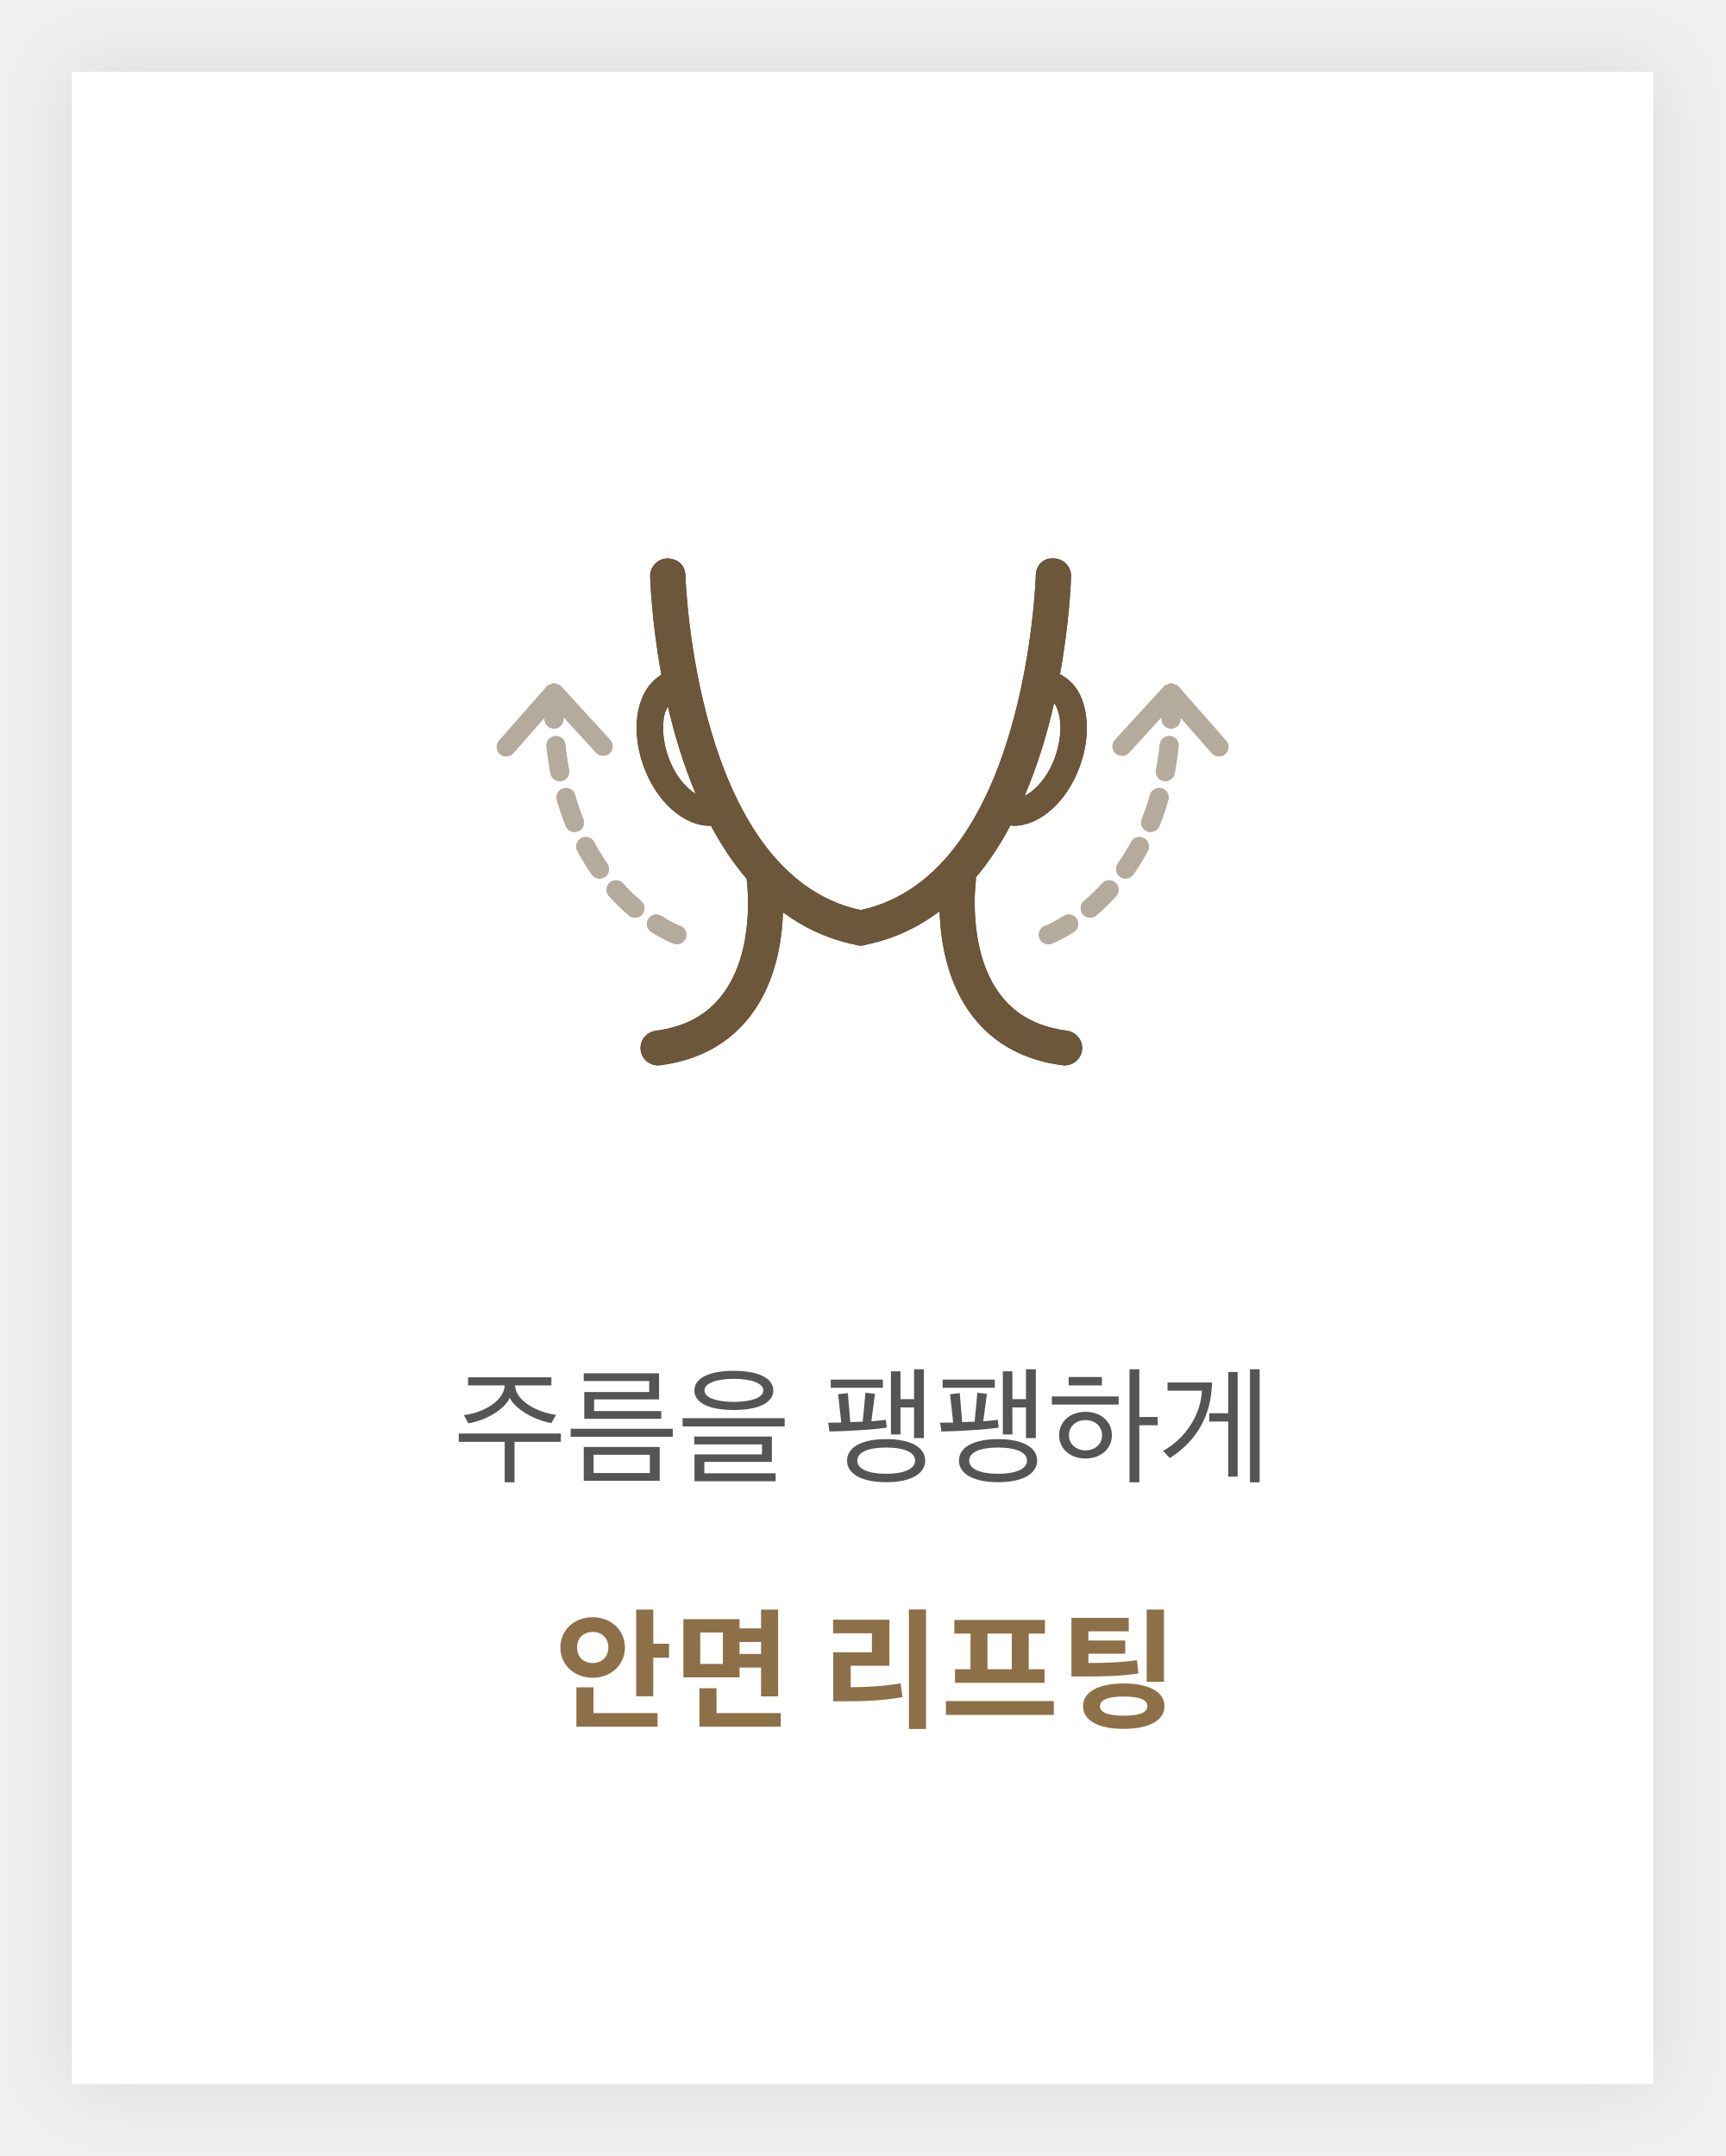
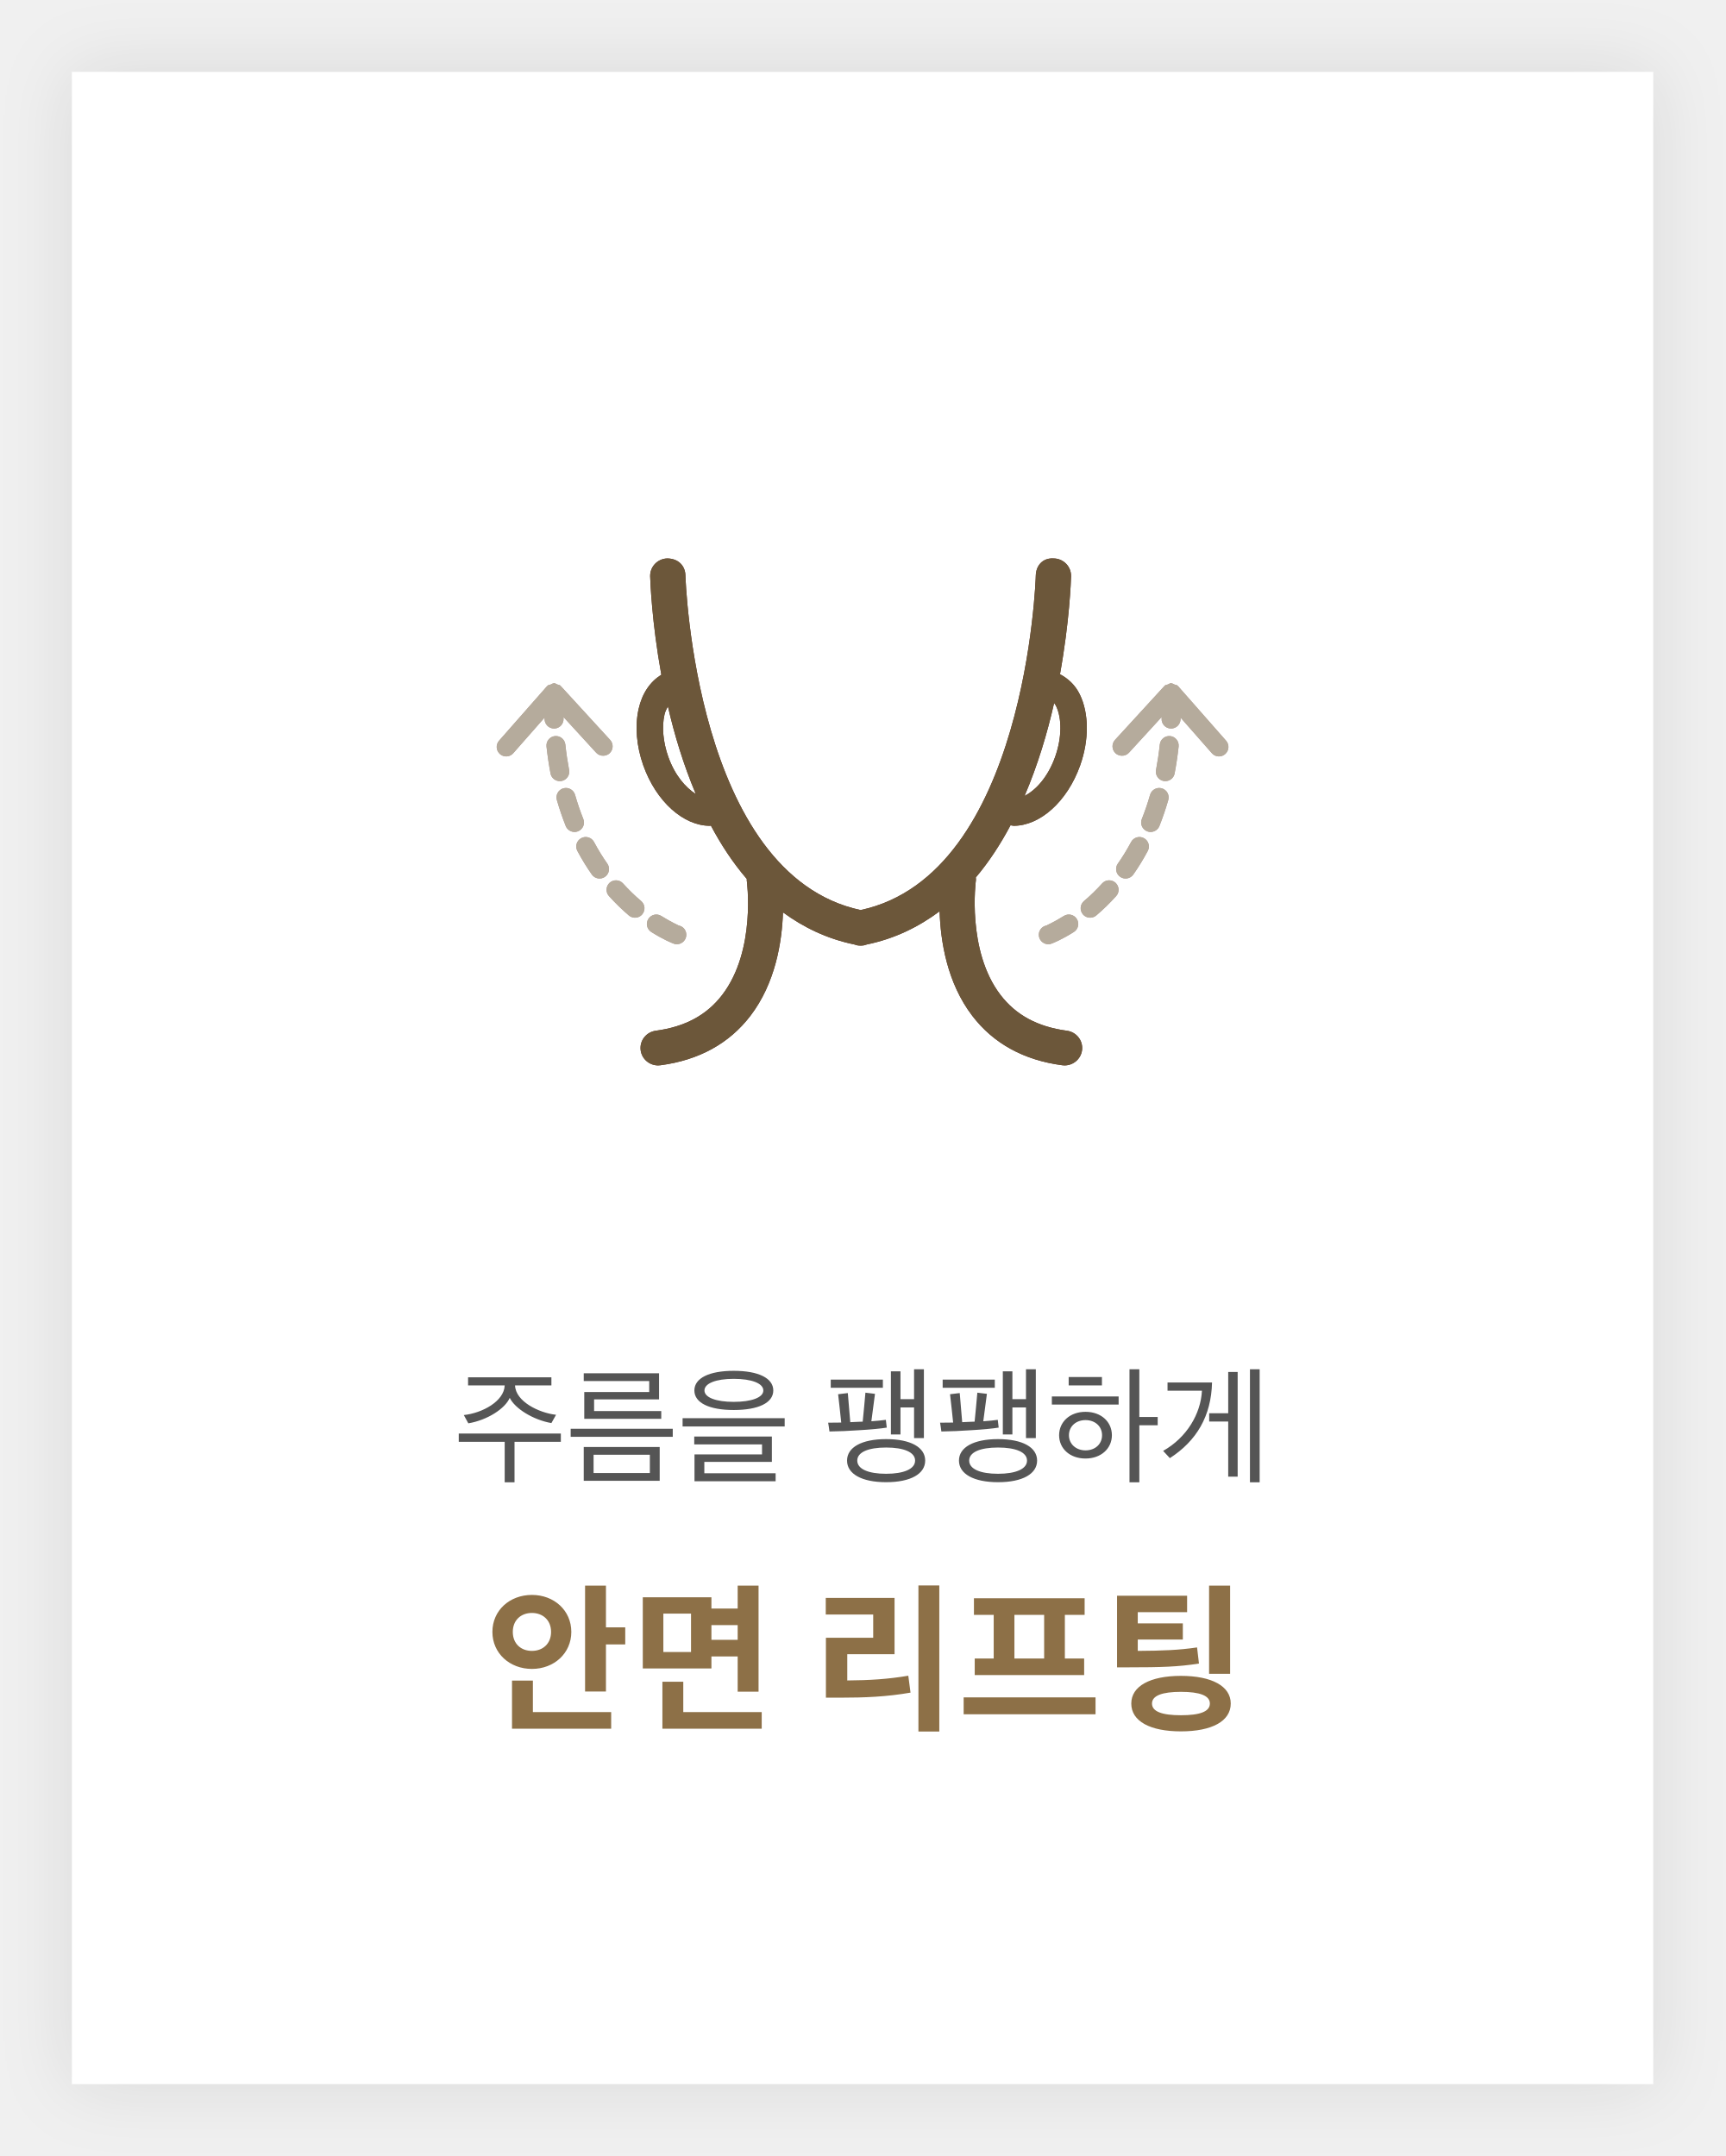
<svg xmlns="http://www.w3.org/2000/svg" xmlns:xlink="http://www.w3.org/1999/xlink" width="240px" height="300px" viewBox="0 0 240 300" version="1.1">
  <defs>
    <rect id="path-1" x="0" y="0" width="220" height="280" />
    <filter x="-6.8%" y="-5.4%" width="113.6%" height="110.7%" filterUnits="objectBoundingBox" id="filter-2">
      <feOffset dx="0" dy="0" in="SourceAlpha" result="shadowOffsetOuter1" />
      <feGaussianBlur stdDeviation="5" in="shadowOffsetOuter1" result="shadowBlurOuter1" />
      <feColorMatrix values="0 0 0 0 0   0 0 0 0 0   0 0 0 0 0  0 0 0 0.1 0" type="matrix" in="shadowBlurOuter1" />
    </filter>
    <path d="M55.36,36.774 C56.061,36.964 56.477,37.686 56.288,38.392 C55.94,39.662 55.561,40.863 55.15,42.006 C54.96,42.543 54.454,42.875 53.912,42.875 C53.764,42.875 53.611,42.854 53.469,42.802 C52.784,42.554 52.426,41.801 52.674,41.116 C53.058,40.036 53.422,38.903 53.743,37.702 C53.938,37.001 54.654,36.59 55.36,36.774 Z M42.792,55.543 C43.355,55.085 44.188,55.175 44.646,55.738 C45.099,56.307 45.015,57.134 44.446,57.588 C43.434,58.409 42.375,59.158 41.295,59.816 C41.079,59.948 40.842,60.006 40.605,60.006 C40.163,60.006 39.731,59.784 39.483,59.379 C39.104,58.757 39.299,57.946 39.92,57.566 C40.905,56.971 41.87,56.286 42.792,55.543 Z M51.312,44.407 C51.623,43.749 52.408,43.464 53.066,43.77 C53.725,44.081 54.009,44.861 53.698,45.524 C53.135,46.726 52.539,47.848 51.918,48.896 C51.67,49.312 51.233,49.539 50.785,49.539 C50.553,49.539 50.321,49.481 50.11,49.355 C49.484,48.98 49.278,48.174 49.652,47.553 C50.232,46.573 50.79,45.53 51.312,44.407 Z M62.934,38.622 C63.324,39.238 63.139,40.049 62.523,40.439 C62.307,40.576 62.059,40.645 61.822,40.645 C61.385,40.645 60.958,40.429 60.705,40.028 L57.181,34.46 C57.165,34.539 57.154,34.633 57.139,34.707 C57.017,35.334 56.464,35.771 55.848,35.771 C55.764,35.771 55.679,35.766 55.595,35.75 C54.878,35.608 54.415,34.918 54.552,34.207 C54.568,34.133 54.578,34.049 54.589,33.975 L49.325,38.163 C49.083,38.353 48.793,38.442 48.509,38.442 C48.119,38.442 47.734,38.274 47.476,37.953 C47.023,37.378 47.118,36.551 47.687,36.098 L55.616,29.792 C55.616,29.792 55.621,29.792 55.627,29.786 C55.648,29.771 55.674,29.781 55.69,29.765 C55.711,29.75 55.711,29.723 55.732,29.707 C55.864,29.623 56.022,29.66 56.169,29.628 C56.317,29.602 56.448,29.497 56.596,29.518 C56.601,29.518 56.601,29.512 56.606,29.512 C56.628,29.518 56.638,29.544 56.664,29.544 C56.822,29.576 56.928,29.697 57.07,29.781 C57.202,29.86 57.365,29.871 57.465,30.002 C57.47,30.008 57.465,30.013 57.47,30.013 C57.486,30.034 57.481,30.06 57.497,30.076 C57.513,30.097 57.539,30.097 57.55,30.118 L62.934,38.622 Z M36.813,59.184 C37.482,58.894 38.256,59.2 38.541,59.874 C38.831,60.543 38.52,61.312 37.851,61.602 C36.086,62.361 34.611,62.745 34.279,62.745 C33.552,62.745 32.962,62.15 32.962,61.428 C32.962,60.706 33.531,60.127 34.247,60.111 C34.216,60.09 35.269,59.848 36.813,59.184 Z M47.676,50.481 C48.119,49.896 48.946,49.791 49.52,50.228 C50.1,50.671 50.216,51.492 49.773,52.072 C48.994,53.105 48.156,54.085 47.281,54.991 C47.018,55.265 46.675,55.396 46.333,55.396 C46.001,55.396 45.674,55.275 45.416,55.028 C44.895,54.527 44.879,53.689 45.379,53.168 C46.159,52.362 46.928,51.471 47.676,50.481 Z" id="path-3" />
    <path d="M55.36,36.774 C56.061,36.964 56.477,37.686 56.288,38.392 C55.94,39.662 55.561,40.863 55.15,42.006 C54.96,42.543 54.454,42.875 53.912,42.875 C53.764,42.875 53.611,42.854 53.469,42.802 C52.784,42.554 52.426,41.801 52.674,41.116 C53.058,40.036 53.422,38.903 53.743,37.702 C53.938,37.001 54.654,36.59 55.36,36.774 Z M42.792,55.543 C43.355,55.085 44.188,55.175 44.646,55.738 C45.099,56.307 45.015,57.134 44.446,57.588 C43.434,58.409 42.375,59.158 41.295,59.816 C41.079,59.948 40.842,60.006 40.605,60.006 C40.163,60.006 39.731,59.784 39.483,59.379 C39.104,58.757 39.299,57.946 39.92,57.566 C40.905,56.971 41.87,56.286 42.792,55.543 Z M51.312,44.407 C51.623,43.749 52.408,43.464 53.066,43.77 C53.725,44.081 54.009,44.861 53.698,45.524 C53.135,46.726 52.539,47.848 51.918,48.896 C51.67,49.312 51.233,49.539 50.785,49.539 C50.553,49.539 50.321,49.481 50.11,49.355 C49.484,48.98 49.278,48.174 49.652,47.553 C50.232,46.573 50.79,45.53 51.312,44.407 Z M62.934,38.622 C63.324,39.238 63.139,40.049 62.523,40.439 C62.307,40.576 62.059,40.645 61.822,40.645 C61.385,40.645 60.958,40.429 60.705,40.028 L57.181,34.46 C57.165,34.539 57.154,34.633 57.139,34.707 C57.017,35.334 56.464,35.771 55.848,35.771 C55.764,35.771 55.679,35.766 55.595,35.75 C54.878,35.608 54.415,34.918 54.552,34.207 C54.568,34.133 54.578,34.049 54.589,33.975 L49.325,38.163 C49.083,38.353 48.793,38.442 48.509,38.442 C48.119,38.442 47.734,38.274 47.476,37.953 C47.023,37.378 47.118,36.551 47.687,36.098 L55.616,29.792 C55.616,29.792 55.621,29.792 55.627,29.786 C55.648,29.771 55.674,29.781 55.69,29.765 C55.711,29.75 55.711,29.723 55.732,29.707 C55.864,29.623 56.022,29.66 56.169,29.628 C56.317,29.602 56.448,29.497 56.596,29.518 C56.601,29.518 56.601,29.512 56.606,29.512 C56.628,29.518 56.638,29.544 56.664,29.544 C56.822,29.576 56.928,29.697 57.07,29.781 C57.202,29.86 57.365,29.871 57.465,30.002 C57.47,30.008 57.465,30.013 57.47,30.013 C57.486,30.034 57.481,30.06 57.497,30.076 C57.513,30.097 57.539,30.097 57.55,30.118 L62.934,38.622 Z M36.813,59.184 C37.482,58.894 38.256,59.2 38.541,59.874 C38.831,60.543 38.52,61.312 37.851,61.602 C36.086,62.361 34.611,62.745 34.279,62.745 C33.552,62.745 32.962,62.15 32.962,61.428 C32.962,60.706 33.531,60.127 34.247,60.111 C34.216,60.09 35.269,59.848 36.813,59.184 Z M47.676,50.481 C48.119,49.896 48.946,49.791 49.52,50.228 C50.1,50.671 50.216,51.492 49.773,52.072 C48.994,53.105 48.156,54.085 47.281,54.991 C47.018,55.265 46.675,55.396 46.333,55.396 C46.001,55.396 45.674,55.275 45.416,55.028 C44.895,54.527 44.879,53.689 45.379,53.168 C46.159,52.362 46.928,51.471 47.676,50.481 Z" id="path-5" />
    <path d="M73.646,30.827 C73.729,30.958 73.832,31.055 73.906,31.21 C74.764,32.97 74.72,35.69 73.793,38.308 C72.792,41.124 71.104,42.947 69.539,43.747 C71.379,39.437 72.708,34.992 73.646,30.827 M19.971,38.308 C19.25,36.276 19.054,34.134 19.442,32.437 C19.545,31.976 19.741,31.647 19.918,31.288 C20.825,35.239 22.086,39.418 23.804,43.49 C22.361,42.579 20.879,40.862 19.971,38.308 M75.427,76.422 C71.369,75.879 68.346,74.255 66.192,71.443 C61.452,65.267 62.758,55.542 62.772,55.445 C62.792,55.329 62.753,55.217 62.753,55.096 C64.617,52.89 66.207,50.427 67.586,47.834 C67.733,47.843 67.87,47.906 68.022,47.906 C71.653,47.906 75.461,44.581 77.267,39.515 C78.528,35.966 78.508,32.272 77.222,29.63 C76.585,28.311 75.598,27.424 74.465,26.813 C75.79,19.493 75.991,13.831 76.006,13.186 C76.035,11.843 74.965,10.733 73.611,10.704 C72.036,10.592 71.133,11.731 71.099,13.065 C71.089,13.486 69.794,54.674 46.728,59.633 C23.691,54.679 22.366,13.486 22.356,13.065 C22.327,11.731 21.38,10.728 19.844,10.704 C18.49,10.733 17.42,11.843 17.449,13.186 C17.469,13.831 17.67,19.537 19.005,26.896 C17.464,27.831 16.341,29.451 15.845,31.642 C15.31,34.022 15.541,36.814 16.498,39.515 C18.303,44.581 22.116,47.906 25.747,47.906 C25.801,47.906 25.845,47.882 25.899,47.882 C27.312,50.544 28.96,53.055 30.894,55.304 C30.899,55.353 30.879,55.396 30.884,55.45 C30.899,55.547 32.233,65.213 27.479,71.428 C25.325,74.245 22.302,75.879 18.235,76.422 C16.89,76.601 15.948,77.823 16.13,79.151 C16.296,80.368 17.351,81.25 18.558,81.25 C18.666,81.25 18.779,81.241 18.892,81.226 C24.245,80.513 28.45,78.196 31.394,74.352 C34.893,69.775 35.786,64.05 35.928,59.953 C38.789,62.043 42.056,63.638 45.869,64.423 C45.893,64.433 45.923,64.438 45.947,64.447 C46.055,64.467 46.149,64.515 46.261,64.54 C46.414,64.564 46.566,64.578 46.718,64.578 C46.723,64.578 46.723,64.578 46.723,64.578 L46.728,64.578 C46.732,64.578 46.732,64.578 46.732,64.578 C46.885,64.578 47.037,64.564 47.189,64.54 C47.302,64.515 47.395,64.467 47.503,64.447 C47.532,64.438 47.557,64.433 47.581,64.423 C51.487,63.618 54.814,61.965 57.718,59.803 C57.846,63.9 58.724,69.717 62.267,74.352 C65.206,78.196 69.416,80.513 74.769,81.226 C74.877,81.241 74.99,81.25 75.098,81.25 C76.31,81.25 77.36,80.368 77.532,79.151 C77.713,77.823 76.771,76.601 75.427,76.422" id="path-7" />
  </defs>
  <g id="Page-1" stroke="none" stroke-width="1" fill="none" fill-rule="evenodd">
-     <g id="목주름-제거" transform="translate(-1080, -5009)">
-       <g id="Group-18" transform="translate(1090, 5019)">
+     <g id="8_Forehead-Lift" transform="translate(-1080, -6366)">
+       <g id="Group-28" transform="translate(1090, 6376)">
        <g id="Rectangle-5-Copy-2">
          <use fill="black" fill-opacity="1" filter="url(#filter-2)" xlink:href="#path-1" />
          <use fill="#FFFFFF" fill-rule="evenodd" xlink:href="#path-1" />
        </g>
        <path d="M67.358,186.864 L66.71,188.016 C64.136,187.566 61.634,185.982 60.914,184.506 C60.284,185.982 57.836,187.602 55.154,188.052 L54.524,186.9 C57.098,186.63 60.14,184.974 60.212,182.778 L55.118,182.778 L55.118,181.644 L66.71,181.644 L66.71,182.778 L61.652,182.778 C61.724,184.992 64.946,186.594 67.358,186.864 Z M61.58,196.26 L60.212,196.26 L60.212,190.626 L53.822,190.626 L53.822,189.474 L68.024,189.474 L68.024,190.626 L61.58,190.626 L61.58,196.26 Z M81.992,187.422 L71.282,187.422 L71.282,183.696 L80.318,183.696 L80.318,182.166 L71.21,182.166 L71.21,181.086 L81.686,181.086 L81.686,184.722 L72.65,184.722 L72.65,186.342 L81.992,186.342 L81.992,187.422 Z M83.594,189.924 L69.392,189.924 L69.392,188.808 L83.594,188.808 L83.594,189.924 Z M81.776,196.044 L71.21,196.044 L71.21,191.346 L81.776,191.346 L81.776,196.044 Z M80.408,194.964 L80.408,192.426 L72.578,192.426 L72.578,194.964 L80.408,194.964 Z M99.164,188.484 L84.962,188.484 L84.962,187.332 L99.164,187.332 L99.164,188.484 Z M97.58,183.48 C97.58,185.208 95.492,186.198 92.072,186.198 C88.688,186.198 86.6,185.208 86.6,183.48 C86.6,181.752 88.688,180.744 92.072,180.744 C95.492,180.744 97.58,181.752 97.58,183.48 Z M92.072,181.86 C89.606,181.86 88.004,182.49 88.004,183.48 C88.004,184.452 89.606,185.064 92.072,185.064 C94.574,185.064 96.194,184.452 96.194,183.48 C96.194,182.49 94.574,181.86 92.072,181.86 Z M97.904,196.116 L86.618,196.116 L86.618,192.372 L96.014,192.372 L96.014,190.986 L86.582,190.986 L86.582,189.888 L97.382,189.888 L97.382,193.416 L87.986,193.416 L87.986,195 L97.904,195 L97.904,196.116 Z M118.712,193.236 C118.712,195.072 116.714,196.242 113.276,196.242 C109.856,196.242 107.84,195.072 107.84,193.236 C107.84,191.4 109.856,190.248 113.276,190.248 C116.714,190.248 118.712,191.4 118.712,193.236 Z M118.532,190.104 L117.164,190.104 L117.164,185.838 L115.274,185.838 L115.274,189.6 L113.942,189.6 L113.942,180.816 L115.274,180.816 L115.274,184.686 L117.164,184.686 L117.164,180.528 L118.532,180.528 L118.532,190.104 Z M117.308,193.236 C117.308,192.066 115.742,191.418 113.276,191.418 C110.792,191.418 109.262,192.066 109.262,193.236 C109.262,194.406 110.792,195.072 113.276,195.072 C115.742,195.072 117.308,194.406 117.308,193.236 Z M113.366,188.646 C112.484,188.79 111.116,188.916 109.586,189.006 C108.074,189.114 106.67,189.168 105.392,189.186 C105.338,188.772 105.284,188.358 105.212,187.962 C105.806,187.962 106.418,187.962 107.03,187.944 C106.904,186.63 106.742,185.316 106.598,184.002 L107.948,183.84 C108.074,185.19 108.164,186.54 108.29,187.89 L109.478,187.836 C109.658,187.836 109.838,187.836 110.018,187.818 C110.144,186.486 110.288,185.136 110.396,183.786 L111.728,183.948 L111.224,187.764 C112.034,187.71 112.682,187.638 113.24,187.566 L113.366,188.646 Z M112.826,183.102 L105.572,183.102 L105.572,181.968 L112.826,181.968 L112.826,183.102 Z M134.282,193.236 C134.282,195.072 132.284,196.242 128.846,196.242 C125.426,196.242 123.41,195.072 123.41,193.236 C123.41,191.4 125.426,190.248 128.846,190.248 C132.284,190.248 134.282,191.4 134.282,193.236 Z M134.102,190.104 L132.734,190.104 L132.734,185.838 L130.844,185.838 L130.844,189.6 L129.512,189.6 L129.512,180.816 L130.844,180.816 L130.844,184.686 L132.734,184.686 L132.734,180.528 L134.102,180.528 L134.102,190.104 Z M132.878,193.236 C132.878,192.066 131.312,191.418 128.846,191.418 C126.362,191.418 124.832,192.066 124.832,193.236 C124.832,194.406 126.362,195.072 128.846,195.072 C131.312,195.072 132.878,194.406 132.878,193.236 Z M128.936,188.646 C128.054,188.79 126.686,188.916 125.156,189.006 C123.644,189.114 122.24,189.168 120.962,189.186 C120.908,188.772 120.854,188.358 120.782,187.962 C121.376,187.962 121.988,187.962 122.6,187.944 C122.474,186.63 122.312,185.316 122.168,184.002 L123.518,183.84 C123.644,185.19 123.734,186.54 123.86,187.89 L125.048,187.836 C125.228,187.836 125.408,187.836 125.588,187.818 C125.714,186.486 125.858,185.136 125.966,183.786 L127.298,183.948 L126.794,187.764 C127.604,187.71 128.252,187.638 128.81,187.566 L128.936,188.646 Z M128.396,183.102 L121.142,183.102 L121.142,181.968 L128.396,181.968 L128.396,183.102 Z M151.058,188.322 L148.502,188.322 L148.502,196.26 L147.134,196.26 L147.134,180.528 L148.502,180.528 L148.502,187.17 L151.058,187.17 L151.058,188.322 Z M143.3,182.778 L138.674,182.778 L138.674,181.608 L143.3,181.608 L143.3,182.778 Z M145.622,185.442 L136.334,185.442 L136.334,184.308 L145.622,184.308 L145.622,185.442 Z M144.686,189.708 C144.686,191.526 143.21,192.948 141.014,192.948 C138.818,192.948 137.342,191.544 137.342,189.708 C137.342,187.872 138.818,186.45 141.014,186.45 C143.21,186.45 144.686,187.854 144.686,189.708 Z M143.318,189.708 C143.318,188.466 142.346,187.602 141.014,187.602 C139.7,187.602 138.71,188.466 138.71,189.708 C138.71,190.932 139.7,191.814 141.014,191.814 C142.364,191.814 143.318,190.932 143.318,189.708 Z M165.242,196.26 L163.892,196.26 L163.892,180.528 L165.242,180.528 L165.242,196.26 Z M162.182,195.468 L160.868,195.468 L160.868,187.8 L158.222,187.8 L158.222,186.648 L160.868,186.648 L160.868,180.906 L162.182,180.906 L162.182,195.468 Z M158.618,182.364 C158.51,187.044 156.458,190.5 152.75,192.894 L151.814,191.886 C155.108,190.032 157.052,186.72 157.214,183.516 L152.426,183.516 L152.426,182.364 L158.618,182.364 Z" id="주름을-팽팽하게" fill="#555555" />
-         <path d="M70.279,219.244 C70.279,220.594 71.215,221.404 72.457,221.404 C73.681,221.404 74.635,220.594 74.635,219.244 C74.635,217.894 73.681,217.084 72.457,217.084 C71.215,217.084 70.279,217.894 70.279,219.244 Z M76.939,219.244 C76.939,221.674 74.977,223.456 72.457,223.456 C69.919,223.456 67.957,221.674 67.957,219.244 C67.957,216.796 69.919,215.032 72.457,215.032 C74.977,215.032 76.939,216.796 76.939,219.244 Z M72.565,224.788 L72.565,228.37 L81.475,228.37 L81.475,230.26 L70.189,230.26 L70.189,224.788 L72.565,224.788 Z M80.881,218.722 L83.077,218.722 L83.077,220.666 L80.881,220.666 L80.881,226.03 L78.505,226.03 L78.505,213.97 L80.881,213.97 L80.881,218.722 Z M90.565,221.53 L90.565,217.156 L87.415,217.156 L87.415,221.53 L90.565,221.53 Z M95.875,218.47 L92.887,218.47 L92.887,220.144 L95.875,220.144 L95.875,218.47 Z M92.887,222.034 L92.887,223.402 L85.075,223.402 L85.075,215.302 L92.887,215.302 L92.887,216.58 L95.875,216.58 L95.875,213.97 L98.251,213.97 L98.251,226.048 L95.875,226.048 L95.875,222.034 L92.887,222.034 Z M89.683,228.37 L98.611,228.37 L98.611,230.26 L87.307,230.26 L87.307,224.914 L89.683,224.914 L89.683,228.37 Z M108.349,221.782 L108.349,224.77 C110.869,224.752 112.957,224.626 115.297,224.23 L115.549,226.156 C112.849,226.624 110.419,226.732 107.413,226.732 L105.919,226.732 L105.919,219.91 L111.301,219.91 L111.301,217.264 L105.901,217.264 L105.901,215.374 L113.731,215.374 L113.731,221.782 L108.349,221.782 Z M116.449,213.952 L118.825,213.952 L118.825,230.584 L116.449,230.584 L116.449,213.952 Z M130.759,222.268 L130.759,217.3 L127.375,217.3 L127.375,222.268 L130.759,222.268 Z M125.017,222.268 L125.017,217.3 L122.767,217.3 L122.767,215.41 L135.367,215.41 L135.367,217.3 L133.117,217.3 L133.117,222.268 L135.313,222.268 L135.313,224.158 L122.857,224.158 L122.857,222.268 L125.017,222.268 Z M121.597,226.696 L136.609,226.696 L136.609,228.622 L121.597,228.622 L121.597,226.696 Z M151.927,213.97 L151.927,224.014 L149.533,224.014 L149.533,213.97 L151.927,213.97 Z M148.165,221.008 L148.381,222.844 C146.041,223.222 143.971,223.276 140.479,223.276 L139.057,223.276 L139.057,215.122 L147.031,215.122 L147.031,216.994 L141.415,216.994 L141.415,218.272 L146.545,218.272 L146.545,220.108 L141.415,220.108 L141.415,221.404 C144.277,221.386 146.095,221.314 148.165,221.008 Z M146.329,228.73 C148.489,228.73 149.623,228.316 149.623,227.398 C149.623,226.498 148.489,226.066 146.329,226.066 C144.187,226.066 143.035,226.498 143.035,227.398 C143.035,228.316 144.187,228.73 146.329,228.73 Z M146.329,224.248 C149.839,224.248 151.999,225.418 151.999,227.398 C151.999,229.414 149.839,230.566 146.329,230.566 C142.819,230.566 140.677,229.414 140.677,227.398 C140.677,225.418 142.819,224.248 146.329,224.248 Z" id="안면-리프팅" fill="#8D7047" />
+         <path d="M61.341,217.076 C61.341,218.726 62.485,219.716 64.003,219.716 C65.499,219.716 66.665,218.726 66.665,217.076 C66.665,215.426 65.499,214.436 64.003,214.436 C62.485,214.436 61.341,215.426 61.341,217.076 Z M69.481,217.076 C69.481,220.046 67.083,222.224 64.003,222.224 C60.901,222.224 58.503,220.046 58.503,217.076 C58.503,214.084 60.901,211.928 64.003,211.928 C67.083,211.928 69.481,214.084 69.481,217.076 Z M64.135,223.852 L64.135,228.23 L75.025,228.23 L75.025,230.54 L61.231,230.54 L61.231,223.852 L64.135,223.852 Z M74.299,216.438 L76.983,216.438 L76.983,218.814 L74.299,218.814 L74.299,225.37 L71.395,225.37 L71.395,210.63 L74.299,210.63 L74.299,216.438 Z M86.135,219.87 L86.135,214.524 L82.285,214.524 L82.285,219.87 L86.135,219.87 Z M92.625,216.13 L88.973,216.13 L88.973,218.176 L92.625,218.176 L92.625,216.13 Z M88.973,220.486 L88.973,222.158 L79.425,222.158 L79.425,212.258 L88.973,212.258 L88.973,213.82 L92.625,213.82 L92.625,210.63 L95.529,210.63 L95.529,225.392 L92.625,225.392 L92.625,220.486 L88.973,220.486 Z M85.057,228.23 L95.969,228.23 L95.969,230.54 L82.153,230.54 L82.153,224.006 L85.057,224.006 L85.057,228.23 Z M107.871,220.178 L107.871,223.83 C110.951,223.808 113.503,223.654 116.363,223.17 L116.671,225.524 C113.371,226.096 110.401,226.228 106.727,226.228 L104.901,226.228 L104.901,217.89 L111.479,217.89 L111.479,214.656 L104.879,214.656 L104.879,212.346 L114.449,212.346 L114.449,220.178 L107.871,220.178 Z M117.771,210.608 L120.675,210.608 L120.675,230.936 L117.771,230.936 L117.771,210.608 Z M135.261,220.772 L135.261,214.7 L131.125,214.7 L131.125,220.772 L135.261,220.772 Z M128.243,220.772 L128.243,214.7 L125.493,214.7 L125.493,212.39 L140.893,212.39 L140.893,214.7 L138.143,214.7 L138.143,220.772 L140.827,220.772 L140.827,223.082 L125.603,223.082 L125.603,220.772 L128.243,220.772 Z M124.063,226.184 L142.411,226.184 L142.411,228.538 L124.063,228.538 L124.063,226.184 Z M161.133,210.63 L161.133,222.906 L158.207,222.906 L158.207,210.63 L161.133,210.63 Z M156.535,219.232 L156.799,221.476 C153.939,221.938 151.409,222.004 147.141,222.004 L145.403,222.004 L145.403,212.038 L155.149,212.038 L155.149,214.326 L148.285,214.326 L148.285,215.888 L154.555,215.888 L154.555,218.132 L148.285,218.132 L148.285,219.716 C151.783,219.694 154.005,219.606 156.535,219.232 Z M154.291,228.67 C156.931,228.67 158.317,228.164 158.317,227.042 C158.317,225.942 156.931,225.414 154.291,225.414 C151.673,225.414 150.265,225.942 150.265,227.042 C150.265,228.164 151.673,228.67 154.291,228.67 Z M154.291,223.192 C158.581,223.192 161.221,224.622 161.221,227.042 C161.221,229.506 158.581,230.914 154.291,230.914 C150.001,230.914 147.383,229.506 147.383,227.042 C147.383,224.622 150.001,223.192 154.291,223.192 Z" id="안면-리프팅" fill="#8D7047" />
        <g id="Group-9" transform="translate(22, 50)">
          <g id="-round/ver1/face3-arrow" opacity="0.5" transform="translate(123, 53) rotate(-9) translate(-123, -53) translate(77, 7)">
            <mask id="mask-4" fill="white">
              <use xlink:href="#path-3" />
            </mask>
            <use id="Fill-4" fill="#613627" fill-rule="evenodd" xlink:href="#path-3" />
            <g id="swatch/dark-brown1" mask="url(#mask-4)" fill="#6C573A" fill-rule="evenodd">
              <rect id="Rectangle" x="0" y="0" width="96" height="92" />
            </g>
          </g>
          <g id="-round/ver1/face3-arrow" opacity="0.5" transform="translate(53, 53) scale(-1, 1) rotate(-9) translate(-53, -53) translate(7, 7)">
            <mask id="mask-6" fill="white">
              <use xlink:href="#path-5" />
            </mask>
            <use id="Fill-4" fill="#613627" fill-rule="evenodd" xlink:href="#path-5" />
            <g id="swatch/dark-brown1" mask="url(#mask-6)" fill="#6C573A" fill-rule="evenodd">
              <rect id="Rectangle" x="0" y="0" width="96" height="92" />
            </g>
          </g>
          <g id="-round/ver1/face3" transform="translate(41, 7)">
            <mask id="mask-8" fill="white">
              <use xlink:href="#path-7" />
            </mask>
            <use id="Fill-1" fill="#613627" fill-rule="evenodd" xlink:href="#path-7" />
            <g id="swatch/dark-brown1" mask="url(#mask-8)" fill="#6C573A" fill-rule="evenodd">
              <rect id="Rectangle" x="0" y="0" width="96" height="92" />
            </g>
          </g>
        </g>
      </g>
    </g>
  </g>
</svg>
